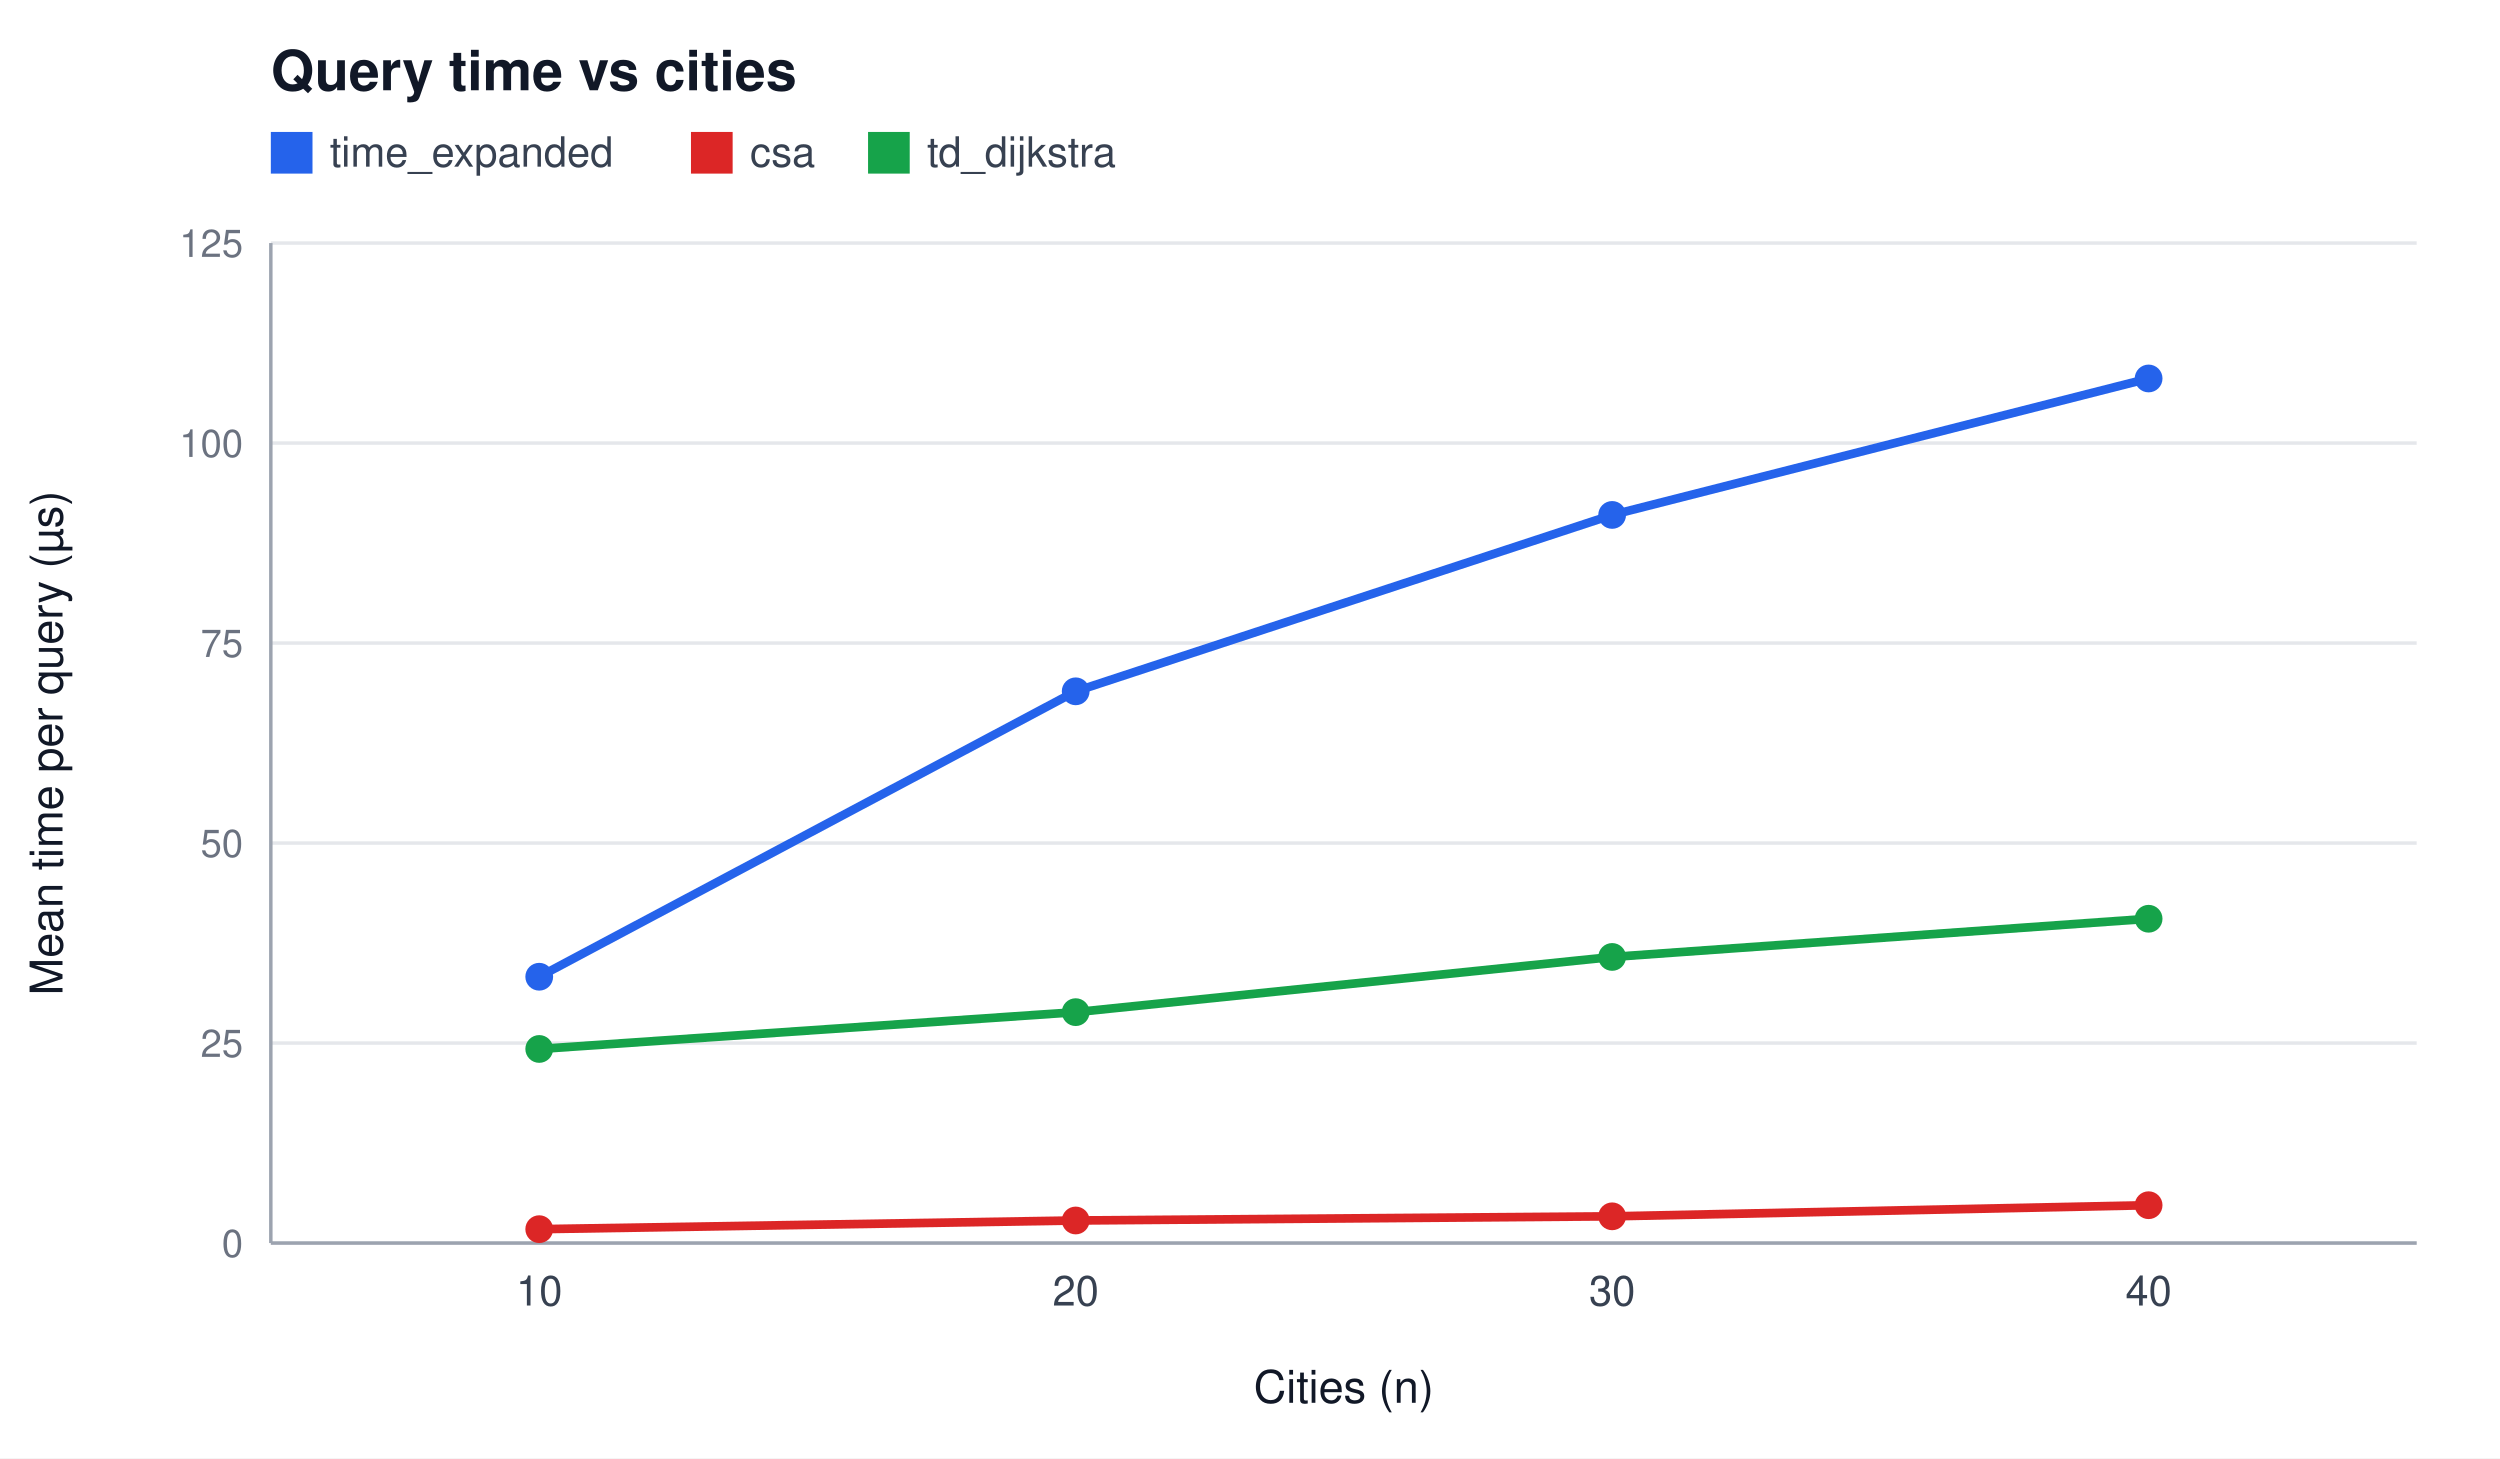
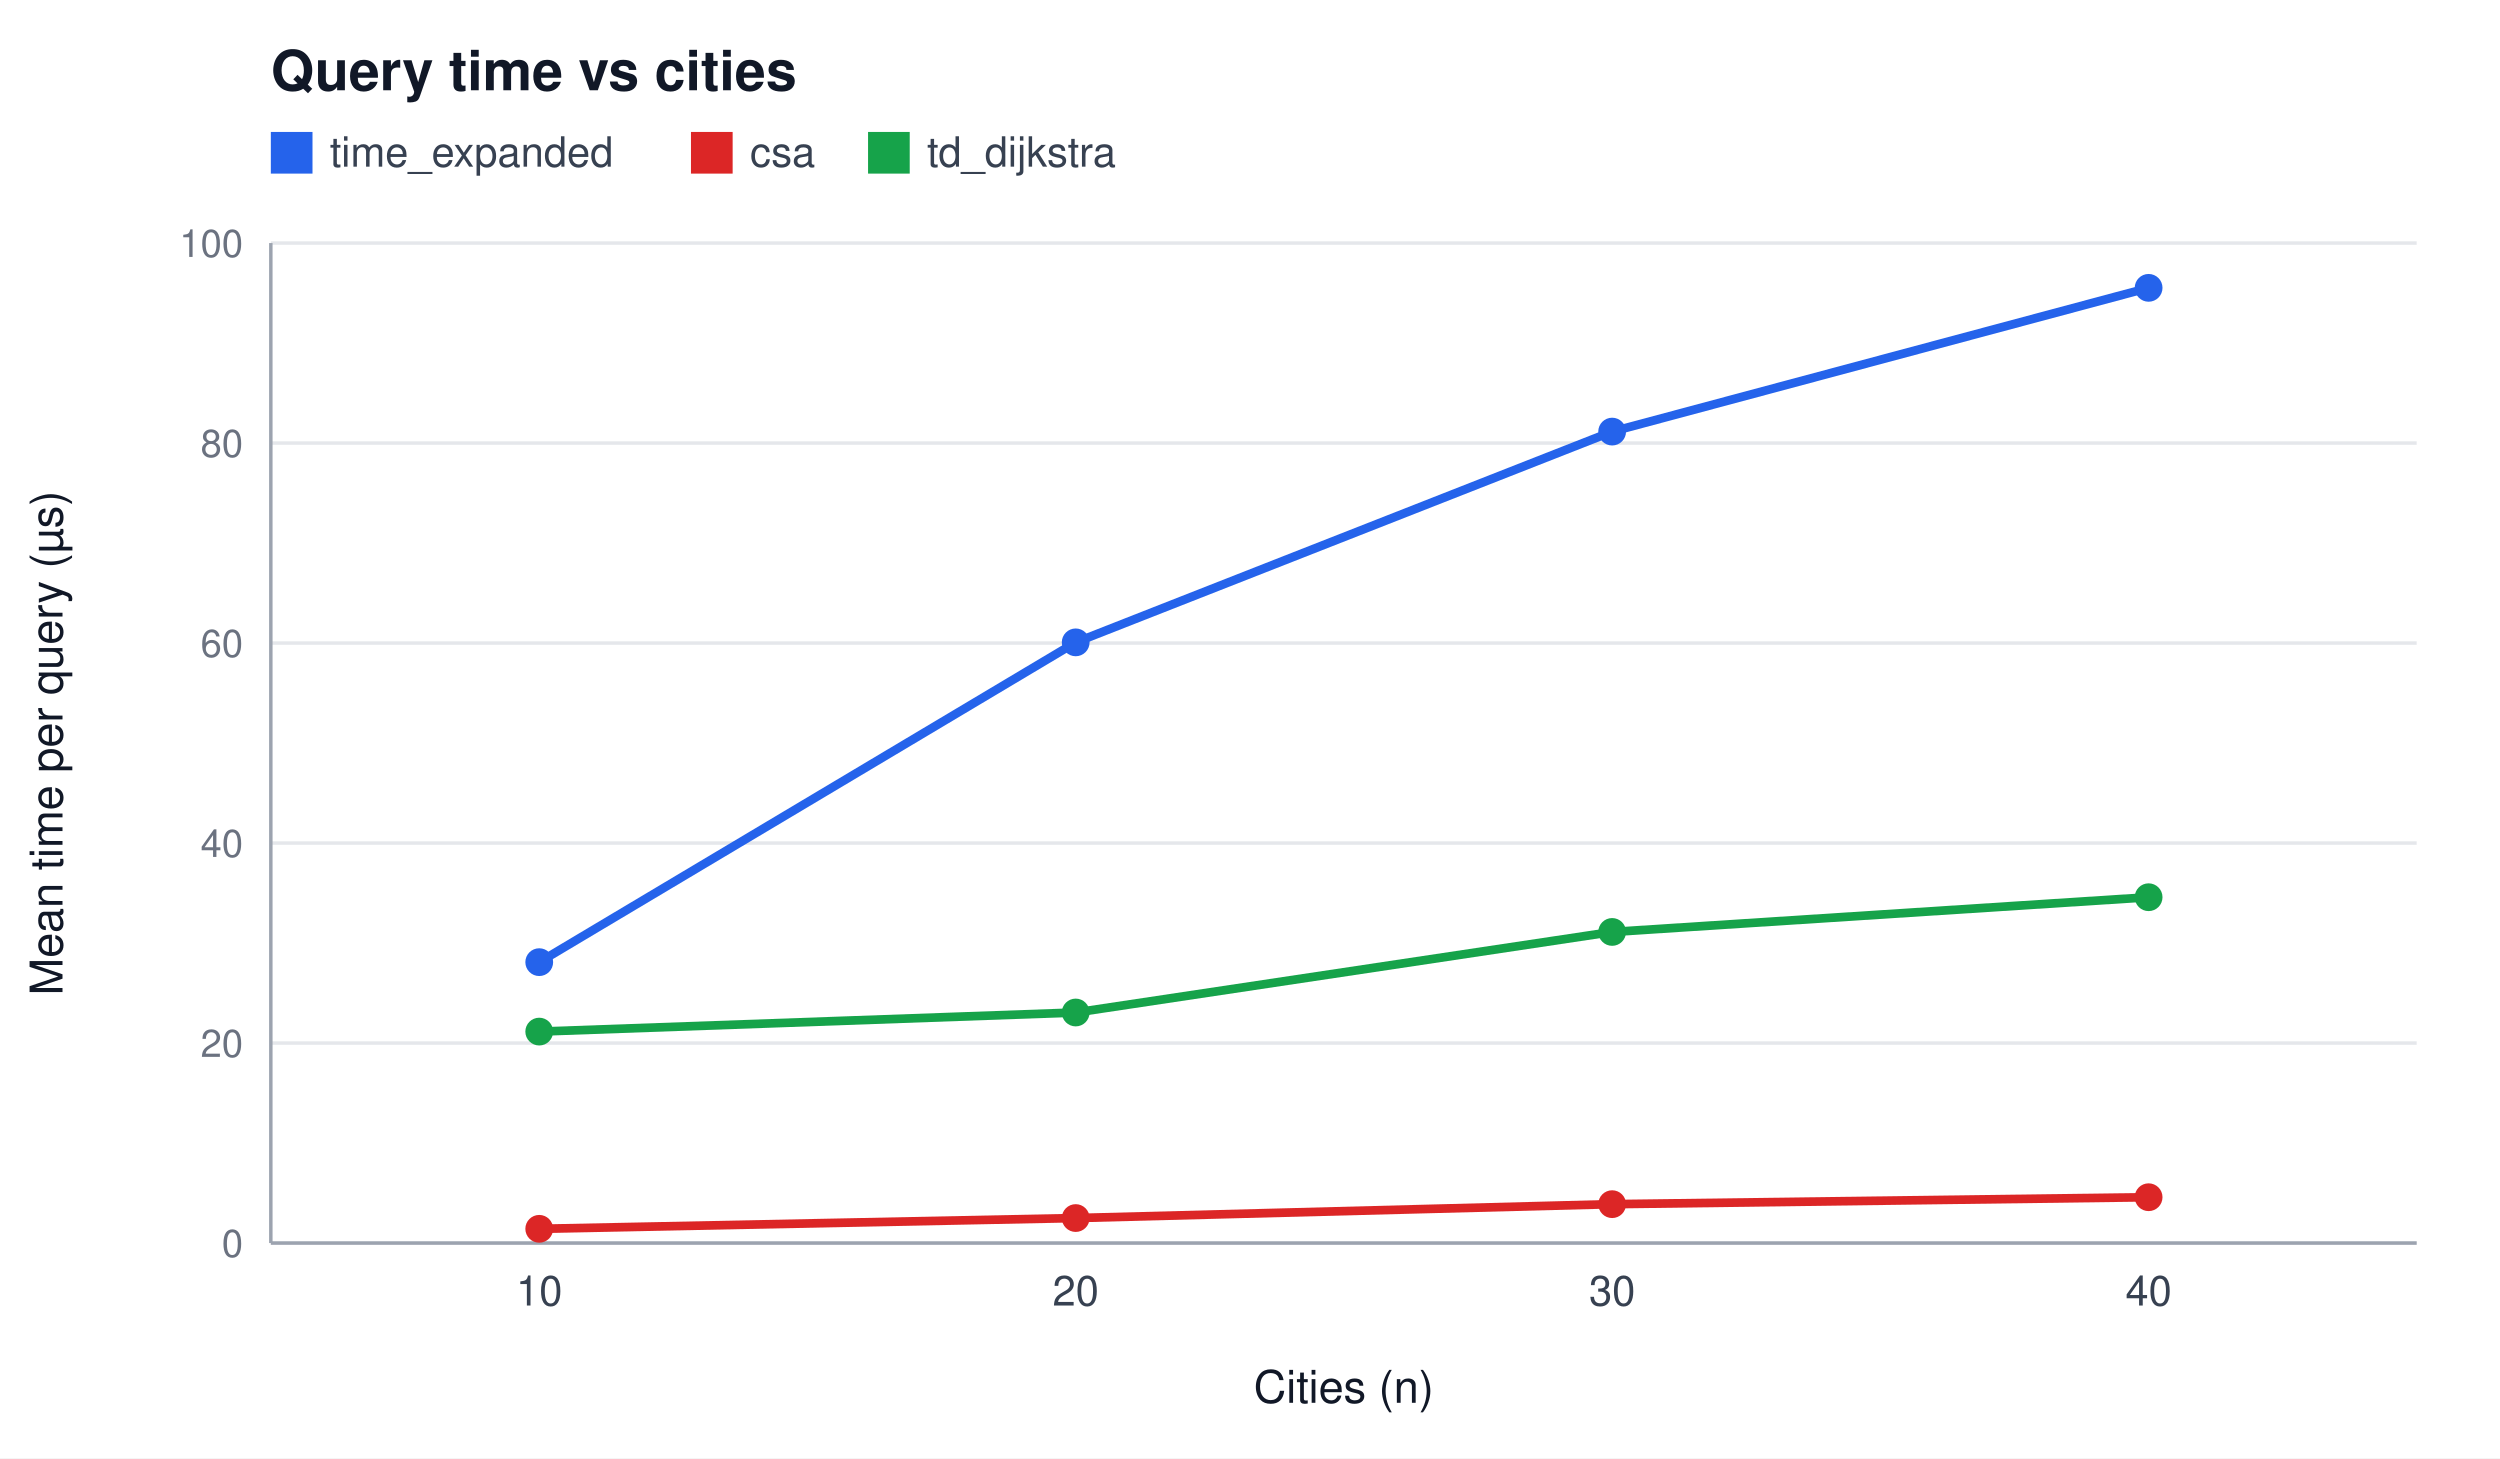
<svg xmlns="http://www.w3.org/2000/svg" width="720" height="420" viewBox="0 0 720 420" font-family="Helvetica, Arial, sans-serif">
  <rect width="100%" height="100%" fill="#ffffff" />
  <text x="78" y="26" font-size="16" font-weight="bold" fill="#111827">Query time vs cities</text>
  <rect x="78.0" y="38" width="12" height="12" fill="#2563eb" />
  <text x="95.0" y="48" font-size="12" fill="#374151">time_expanded</text>
  <rect x="199.0" y="38" width="12" height="12" fill="#dc2626" />
  <text x="216.0" y="48" font-size="12" fill="#374151">csa</text>
  <rect x="250.0" y="38" width="12" height="12" fill="#16a34a" />
  <text x="267.0" y="48" font-size="12" fill="#374151">td_dijkstra</text>
  <line x1="78" x2="696" y1="358.0" y2="358.0" stroke="#e5e7eb" />
  <text x="70" y="362.0" text-anchor="end" font-size="11" fill="#6b7280">0</text>
  <line x1="78" x2="696" y1="300.4" y2="300.4" stroke="#e5e7eb" />
-   <text x="70" y="304.4" text-anchor="end" font-size="11" fill="#6b7280">25</text>
+   <text x="70" y="304.4" text-anchor="end" font-size="11" fill="#6b7280">20</text>
  <line x1="78" x2="696" y1="242.8" y2="242.8" stroke="#e5e7eb" />
-   <text x="70" y="246.8" text-anchor="end" font-size="11" fill="#6b7280">50</text>
+   <text x="70" y="246.8" text-anchor="end" font-size="11" fill="#6b7280">40</text>
  <line x1="78" x2="696" y1="185.2" y2="185.2" stroke="#e5e7eb" />
-   <text x="70" y="189.2" text-anchor="end" font-size="11" fill="#6b7280">75</text>
+   <text x="70" y="189.2" text-anchor="end" font-size="11" fill="#6b7280">60</text>
  <line x1="78" x2="696" y1="127.6" y2="127.6" stroke="#e5e7eb" />
-   <text x="70" y="131.6" text-anchor="end" font-size="11" fill="#6b7280">100</text>
+   <text x="70" y="131.6" text-anchor="end" font-size="11" fill="#6b7280">80</text>
  <line x1="78" x2="696" y1="70.0" y2="70.0" stroke="#e5e7eb" />
-   <text x="70" y="74.0" text-anchor="end" font-size="11" fill="#6b7280">125</text>
+   <text x="70" y="74.0" text-anchor="end" font-size="11" fill="#6b7280">100</text>
  <line x1="78" x2="78" y1="70" y2="358" stroke="#9ca3af" />
  <line x1="78" x2="696" y1="358" y2="358" stroke="#9ca3af" />
  <text x="155.3" y="376" text-anchor="middle" font-size="12" fill="#374151">10</text>
  <text x="309.8" y="376" text-anchor="middle" font-size="12" fill="#374151">20</text>
  <text x="464.3" y="376" text-anchor="middle" font-size="12" fill="#374151">30</text>
  <text x="618.8" y="376" text-anchor="middle" font-size="12" fill="#374151">40</text>
  <text x="387" y="404" text-anchor="middle" font-size="13" fill="#111827">Cities (n)</text>
  <text transform="translate(18,214) rotate(-90)" text-anchor="middle" font-size="13" fill="#111827">Mean time per query (µs)</text>
-   <path d="M155.3,281.3 L309.8,199.1 L464.3,148.3 L618.8,109.0" fill="none" stroke="#2563eb" stroke-width="2.5" />
-   <circle cx="155.3" cy="281.3" r="4" fill="#2563eb" />
-   <circle cx="309.8" cy="199.1" r="4" fill="#2563eb" />
-   <circle cx="464.3" cy="148.3" r="4" fill="#2563eb" />
-   <circle cx="618.8" cy="109.0" r="4" fill="#2563eb" />
-   <path d="M155.3,354.0 L309.8,351.5 L464.3,350.3 L618.8,347.1" fill="none" stroke="#dc2626" stroke-width="2.5" />
-   <circle cx="155.3" cy="354.0" r="4" fill="#dc2626" />
-   <circle cx="309.8" cy="351.5" r="4" fill="#dc2626" />
-   <circle cx="464.3" cy="350.3" r="4" fill="#dc2626" />
-   <circle cx="618.8" cy="347.1" r="4" fill="#dc2626" />
-   <path d="M155.3,302.1 L309.8,291.5 L464.3,275.6 L618.8,264.6" fill="none" stroke="#16a34a" stroke-width="2.5" />
-   <circle cx="155.3" cy="302.1" r="4" fill="#16a34a" />
-   <circle cx="309.8" cy="291.5" r="4" fill="#16a34a" />
-   <circle cx="464.3" cy="275.6" r="4" fill="#16a34a" />
-   <circle cx="618.8" cy="264.6" r="4" fill="#16a34a" />
+   <path d="M155.3,277.1 L309.8,185.0 L464.3,124.3 L618.8,82.9" fill="none" stroke="#2563eb" stroke-width="2.5" />
+   <circle cx="155.3" cy="277.1" r="4" fill="#2563eb" />
+   <circle cx="309.8" cy="185.0" r="4" fill="#2563eb" />
+   <circle cx="464.3" cy="124.3" r="4" fill="#2563eb" />
+   <circle cx="618.8" cy="82.9" r="4" fill="#2563eb" />
+   <path d="M155.3,353.9 L309.8,350.8 L464.3,346.8 L618.8,344.8" fill="none" stroke="#dc2626" stroke-width="2.5" />
+   <circle cx="155.3" cy="353.9" r="4" fill="#dc2626" />
+   <circle cx="309.8" cy="350.8" r="4" fill="#dc2626" />
+   <circle cx="464.3" cy="346.8" r="4" fill="#dc2626" />
+   <circle cx="618.8" cy="344.8" r="4" fill="#dc2626" />
+   <path d="M155.3,297.1 L309.8,291.6 L464.3,268.4 L618.8,258.4" fill="none" stroke="#16a34a" stroke-width="2.5" />
+   <circle cx="155.3" cy="297.1" r="4" fill="#16a34a" />
+   <circle cx="309.8" cy="291.6" r="4" fill="#16a34a" />
+   <circle cx="464.3" cy="268.4" r="4" fill="#16a34a" />
+   <circle cx="618.8" cy="258.4" r="4" fill="#16a34a" />
</svg>
